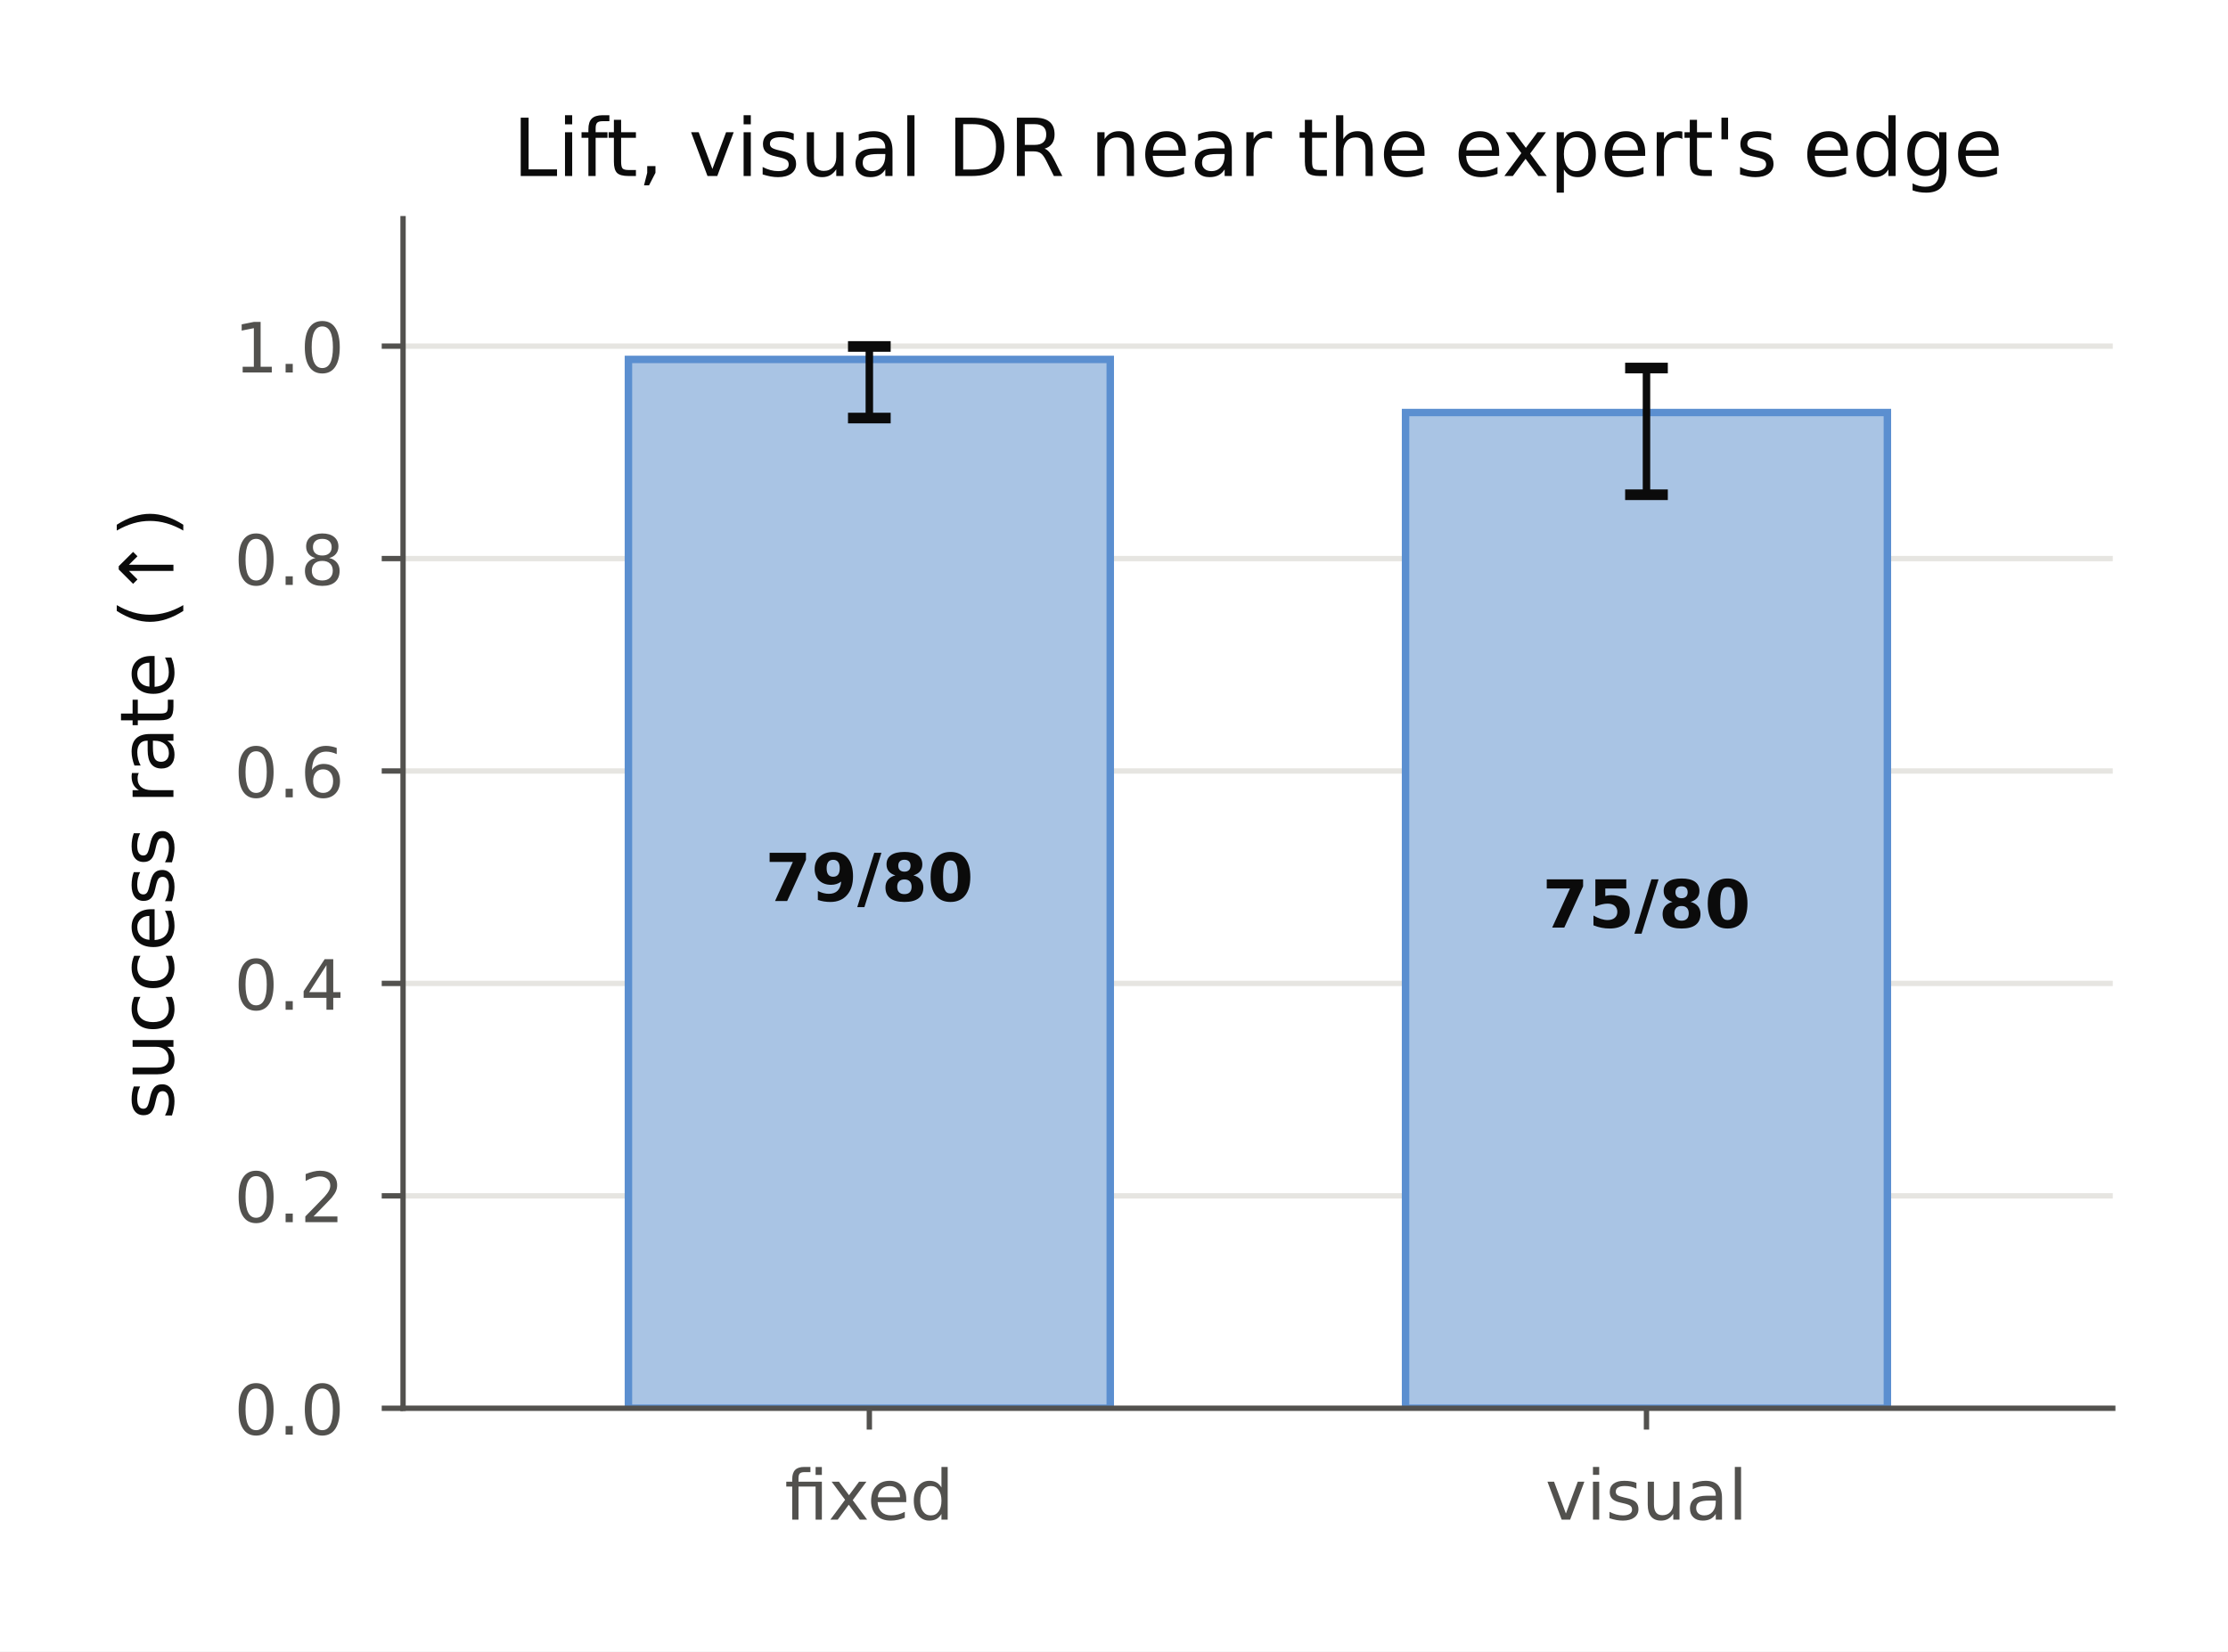
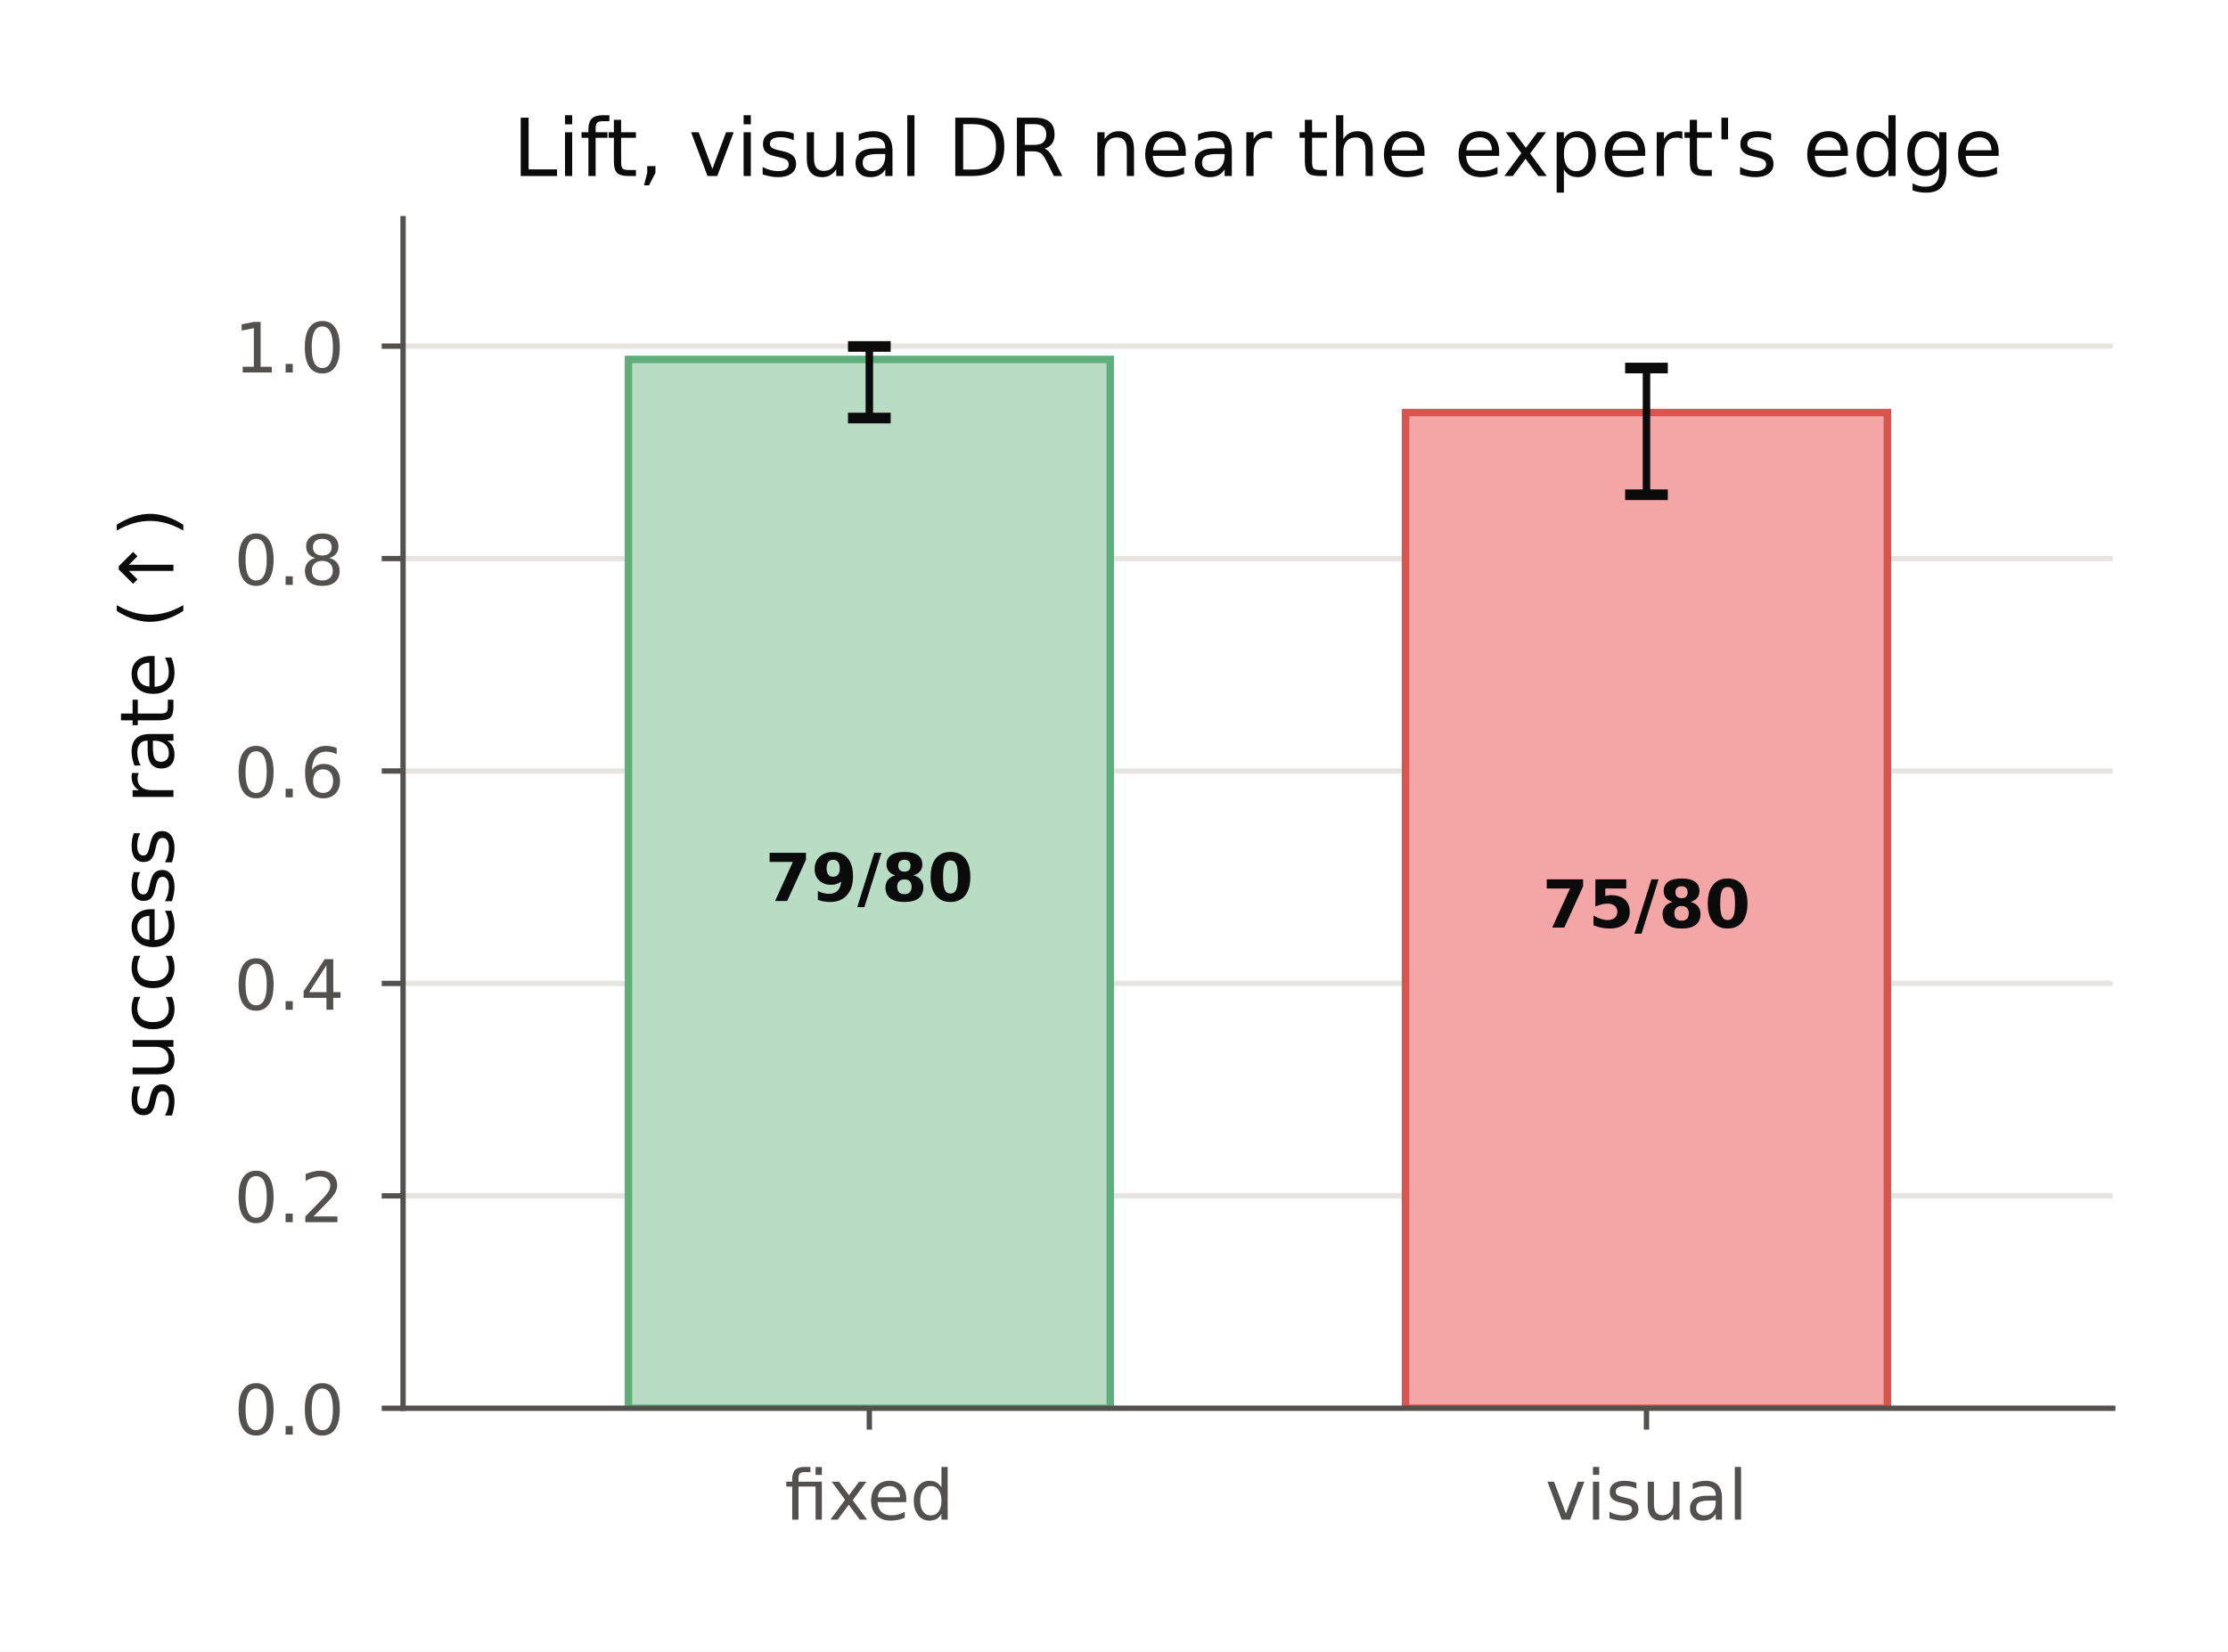
<svg xmlns="http://www.w3.org/2000/svg" xmlns:xlink="http://www.w3.org/1999/xlink" width="208.8pt" height="154.8pt" viewBox="0 0 208.8 154.8" version="1.1">
  <defs>
    <style type="text/css">*{stroke-linejoin: round; stroke-linecap: butt}</style>
  </defs>
  <g id="figure_1">
    <g id="patch_1">
      <path d="M 0 154.8  L 208.8 154.8  L 208.8 0  L 0 0  z " style="fill: #ffffff" />
    </g>
    <g id="axes_1">
      <g id="patch_2">
        <path d="M 37.773 132  L 198 132  L 198 20.498  L 37.773 20.498  z " style="fill: #ffffff" />
      </g>
      <g id="matplotlib.axis_1">
        <g id="xtick_1">
          <g id="line2d_1">
            <defs>
-               <path id="m1eee24fc0a" d="M 0 0  L 0 2  " style="stroke: #52514e; stroke-width: 0.5" />
+               <path id="m13d51652a9" d="M 0 0  L 0 2  " style="stroke: #52514e; stroke-width: 0.5" />
            </defs>
            <g>
-               <use xlink:href="#m1eee24fc0a" x="81.471" y="132" style="fill: #52514e; stroke: #52514e; stroke-width: 0.5" />
+               <use xlink:href="#m13d51652a9" x="81.471" y="132" style="fill: #52514e; stroke: #52514e; stroke-width: 0.5" />
            </g>
          </g>
          <g id="text_1">
            <g style="fill: #52514e" transform="translate(73.53752 142.439) scale(0.065 -0.065)">
              <defs>
                <path id="DejaVuSans-13af" d="M 3431 3500  L 3431 0  L 2853 0  L 2853 3053  L 1275 3053  L 1275 0  L 697 0  L 697 3053  L 147 3053  L 147 3500  L 697 3500  L 697 3744  Q 697 4316 967 4589  Q 1238 4863 1797 4863  L 2375 4863  L 2375 4384  L 1825 4384  Q 1516 4384 1395 4259  Q 1275 4134 1275 3809  L 1275 3500  L 3431 3500  z M 2853 4856  L 3431 4856  L 3431 4128  L 2853 4128  L 2853 4856  z " transform="scale(0.015625)" />
                <path id="DejaVuSans-5b" d="M 3513 3500  L 2247 1797  L 3578 0  L 2900 0  L 1881 1375  L 863 0  L 184 0  L 1544 1831  L 300 3500  L 978 3500  L 1906 2253  L 2834 3500  L 3513 3500  z " transform="scale(0.015625)" />
                <path id="DejaVuSans-48" d="M 3597 1894  L 3597 1613  L 953 1613  Q 991 1019 1311 708  Q 1631 397 2203 397  Q 2534 397 2845 478  Q 3156 559 3463 722  L 3463 178  Q 3153 47 2828 -22  Q 2503 -91 2169 -91  Q 1331 -91 842 396  Q 353 884 353 1716  Q 353 2575 817 3079  Q 1281 3584 2069 3584  Q 2775 3584 3186 3129  Q 3597 2675 3597 1894  z M 3022 2063  Q 3016 2534 2758 2815  Q 2500 3097 2075 3097  Q 1594 3097 1305 2825  Q 1016 2553 972 2059  L 3022 2063  z " transform="scale(0.015625)" />
                <path id="DejaVuSans-47" d="M 2906 2969  L 2906 4863  L 3481 4863  L 3481 0  L 2906 0  L 2906 525  Q 2725 213 2448 61  Q 2172 -91 1784 -91  Q 1150 -91 751 415  Q 353 922 353 1747  Q 353 2572 751 3078  Q 1150 3584 1784 3584  Q 2172 3584 2448 3432  Q 2725 3281 2906 2969  z M 947 1747  Q 947 1113 1208 752  Q 1469 391 1925 391  Q 2381 391 2643 752  Q 2906 1113 2906 1747  Q 2906 2381 2643 2742  Q 2381 3103 1925 3103  Q 1469 3103 1208 2742  Q 947 2381 947 1747  z " transform="scale(0.015625)" />
              </defs>
              <use xlink:href="#DejaVuSans-13af" />
              <use xlink:href="#DejaVuSans-5b" transform="translate(62.98438 0)" />
              <use xlink:href="#DejaVuSans-48" transform="translate(119.0938 0)" />
              <use xlink:href="#DejaVuSans-47" transform="translate(180.625 0)" />
            </g>
          </g>
        </g>
        <g id="xtick_2">
          <g id="line2d_2">
            <g>
-               <use xlink:href="#m1eee24fc0a" x="154.302" y="132" style="fill: #52514e; stroke: #52514e; stroke-width: 0.5" />
+               <use xlink:href="#m13d51652a9" x="154.302" y="132" style="fill: #52514e; stroke: #52514e; stroke-width: 0.5" />
            </g>
          </g>
          <g id="text_2">
            <g style="fill: #52514e" transform="translate(144.8279 142.439) scale(0.065 -0.065)">
              <defs>
                <path id="DejaVuSans-59" d="M 191 3500  L 800 3500  L 1894 563  L 2988 3500  L 3597 3500  L 2284 0  L 1503 0  L 191 3500  z " transform="scale(0.015625)" />
                <path id="DejaVuSans-4c" d="M 603 3500  L 1178 3500  L 1178 0  L 603 0  L 603 3500  z M 603 4863  L 1178 4863  L 1178 4134  L 603 4134  L 603 4863  z " transform="scale(0.015625)" />
                <path id="DejaVuSans-56" d="M 2834 3397  L 2834 2853  Q 2591 2978 2328 3040  Q 2066 3103 1784 3103  Q 1356 3103 1142 2972  Q 928 2841 928 2578  Q 928 2378 1081 2264  Q 1234 2150 1697 2047  L 1894 2003  Q 2506 1872 2764 1633  Q 3022 1394 3022 966  Q 3022 478 2636 193  Q 2250 -91 1575 -91  Q 1294 -91 989 -36  Q 684 19 347 128  L 347 722  Q 666 556 975 473  Q 1284 391 1588 391  Q 1994 391 2212 530  Q 2431 669 2431 922  Q 2431 1156 2273 1281  Q 2116 1406 1581 1522  L 1381 1569  Q 847 1681 609 1914  Q 372 2147 372 2553  Q 372 3047 722 3315  Q 1072 3584 1716 3584  Q 2034 3584 2315 3537  Q 2597 3491 2834 3397  z " transform="scale(0.015625)" />
                <path id="DejaVuSans-58" d="M 544 1381  L 544 3500  L 1119 3500  L 1119 1403  Q 1119 906 1312 657  Q 1506 409 1894 409  Q 2359 409 2629 706  Q 2900 1003 2900 1516  L 2900 3500  L 3475 3500  L 3475 0  L 2900 0  L 2900 538  Q 2691 219 2414 64  Q 2138 -91 1772 -91  Q 1169 -91 856 284  Q 544 659 544 1381  z M 1991 3584  L 1991 3584  z " transform="scale(0.015625)" />
                <path id="DejaVuSans-44" d="M 2194 1759  Q 1497 1759 1228 1600  Q 959 1441 959 1056  Q 959 750 1161 570  Q 1363 391 1709 391  Q 2188 391 2477 730  Q 2766 1069 2766 1631  L 2766 1759  L 2194 1759  z M 3341 1997  L 3341 0  L 2766 0  L 2766 531  Q 2569 213 2275 61  Q 1981 -91 1556 -91  Q 1019 -91 701 211  Q 384 513 384 1019  Q 384 1609 779 1909  Q 1175 2209 1959 2209  L 2766 2209  L 2766 2266  Q 2766 2663 2505 2880  Q 2244 3097 1772 3097  Q 1472 3097 1187 3025  Q 903 2953 641 2809  L 641 3341  Q 956 3463 1253 3523  Q 1550 3584 1831 3584  Q 2591 3584 2966 3190  Q 3341 2797 3341 1997  z " transform="scale(0.015625)" />
                <path id="DejaVuSans-4f" d="M 603 4863  L 1178 4863  L 1178 0  L 603 0  L 603 4863  z " transform="scale(0.015625)" />
              </defs>
              <use xlink:href="#DejaVuSans-59" />
              <use xlink:href="#DejaVuSans-4c" transform="translate(59.1875 0)" />
              <use xlink:href="#DejaVuSans-56" transform="translate(86.96875 0)" />
              <use xlink:href="#DejaVuSans-58" transform="translate(139.0625 0)" />
              <use xlink:href="#DejaVuSans-44" transform="translate(202.4375 0)" />
              <use xlink:href="#DejaVuSans-4f" transform="translate(263.7188 0)" />
            </g>
          </g>
        </g>
      </g>
      <g id="matplotlib.axis_2">
        <g id="ytick_1">
          <g id="line2d_3">
-             <path d="M 37.773 132  L 198 132  " clip-path="url(#p85e6a12193)" style="fill: none; stroke: #e6e5e1; stroke-width: 0.5; stroke-linecap: square" />
+             <path d="M 37.773 132  L 198 132  " clip-path="url(#p32466ea8be)" style="fill: none; stroke: #e6e5e1; stroke-width: 0.5; stroke-linecap: square" />
          </g>
          <g id="line2d_4">
            <defs>
-               <path id="mfaa936c892" d="M 0 0  L -2 0  " style="stroke: #52514e; stroke-width: 0.5" />
+               <path id="m225fd85bb6" d="M 0 0  L -2 0  " style="stroke: #52514e; stroke-width: 0.5" />
            </defs>
            <g>
-               <use xlink:href="#mfaa936c892" x="37.773" y="132" style="fill: #52514e; stroke: #52514e; stroke-width: 0.5" />
+               <use xlink:href="#m225fd85bb6" x="37.773" y="132" style="fill: #52514e; stroke: #52514e; stroke-width: 0.5" />
            </g>
          </g>
          <g id="text_3">
            <g style="fill: #52514e" transform="translate(21.9357 134.4692) scale(0.065 -0.065)">
              <defs>
                <path id="DejaVuSans-13" d="M 2034 4250  Q 1547 4250 1301 3770  Q 1056 3291 1056 2328  Q 1056 1369 1301 889  Q 1547 409 2034 409  Q 2525 409 2770 889  Q 3016 1369 3016 2328  Q 3016 3291 2770 3770  Q 2525 4250 2034 4250  z M 2034 4750  Q 2819 4750 3233 4129  Q 3647 3509 3647 2328  Q 3647 1150 3233 529  Q 2819 -91 2034 -91  Q 1250 -91 836 529  Q 422 1150 422 2328  Q 422 3509 836 4129  Q 1250 4750 2034 4750  z " transform="scale(0.015625)" />
                <path id="DejaVuSans-11" d="M 684 794  L 1344 794  L 1344 0  L 684 0  L 684 794  z " transform="scale(0.015625)" />
              </defs>
              <use xlink:href="#DejaVuSans-13" />
              <use xlink:href="#DejaVuSans-11" transform="translate(63.625 0)" />
              <use xlink:href="#DejaVuSans-13" transform="translate(95.40625 0)" />
            </g>
          </g>
        </g>
        <g id="ytick_2">
          <g id="line2d_5">
-             <path d="M 37.773 112.089  L 198 112.089  " clip-path="url(#p85e6a12193)" style="fill: none; stroke: #e6e5e1; stroke-width: 0.5; stroke-linecap: square" />
+             <path d="M 37.773 112.089  L 198 112.089  " clip-path="url(#p32466ea8be)" style="fill: none; stroke: #e6e5e1; stroke-width: 0.5; stroke-linecap: square" />
          </g>
          <g id="line2d_6">
            <g>
-               <use xlink:href="#mfaa936c892" x="37.773" y="112.089" style="fill: #52514e; stroke: #52514e; stroke-width: 0.5" />
+               <use xlink:href="#m225fd85bb6" x="37.773" y="112.089" style="fill: #52514e; stroke: #52514e; stroke-width: 0.5" />
            </g>
          </g>
          <g id="text_4">
            <g style="fill: #52514e" transform="translate(21.9357 114.5582) scale(0.065 -0.065)">
              <defs>
                <path id="DejaVuSans-15" d="M 1228 531  L 3431 531  L 3431 0  L 469 0  L 469 531  Q 828 903 1448 1529  Q 2069 2156 2228 2338  Q 2531 2678 2651 2914  Q 2772 3150 2772 3378  Q 2772 3750 2511 3984  Q 2250 4219 1831 4219  Q 1534 4219 1204 4116  Q 875 4013 500 3803  L 500 4441  Q 881 4594 1212 4672  Q 1544 4750 1819 4750  Q 2544 4750 2975 4387  Q 3406 4025 3406 3419  Q 3406 3131 3298 2873  Q 3191 2616 2906 2266  Q 2828 2175 2409 1742  Q 1991 1309 1228 531  z " transform="scale(0.015625)" />
              </defs>
              <use xlink:href="#DejaVuSans-13" />
              <use xlink:href="#DejaVuSans-11" transform="translate(63.625 0)" />
              <use xlink:href="#DejaVuSans-15" transform="translate(95.40625 0)" />
            </g>
          </g>
        </g>
        <g id="ytick_3">
          <g id="line2d_7">
-             <path d="M 37.773 92.178  L 198 92.178  " clip-path="url(#p85e6a12193)" style="fill: none; stroke: #e6e5e1; stroke-width: 0.5; stroke-linecap: square" />
+             <path d="M 37.773 92.178  L 198 92.178  " clip-path="url(#p32466ea8be)" style="fill: none; stroke: #e6e5e1; stroke-width: 0.5; stroke-linecap: square" />
          </g>
          <g id="line2d_8">
            <g>
-               <use xlink:href="#mfaa936c892" x="37.773" y="92.178" style="fill: #52514e; stroke: #52514e; stroke-width: 0.5" />
+               <use xlink:href="#m225fd85bb6" x="37.773" y="92.178" style="fill: #52514e; stroke: #52514e; stroke-width: 0.5" />
            </g>
          </g>
          <g id="text_5">
            <g style="fill: #52514e" transform="translate(21.9357 94.64718) scale(0.065 -0.065)">
              <defs>
                <path id="DejaVuSans-17" d="M 2419 4116  L 825 1625  L 2419 1625  L 2419 4116  z M 2253 4666  L 3047 4666  L 3047 1625  L 3713 1625  L 3713 1100  L 3047 1100  L 3047 0  L 2419 0  L 2419 1100  L 313 1100  L 313 1709  L 2253 4666  z " transform="scale(0.015625)" />
              </defs>
              <use xlink:href="#DejaVuSans-13" />
              <use xlink:href="#DejaVuSans-11" transform="translate(63.625 0)" />
              <use xlink:href="#DejaVuSans-17" transform="translate(95.40625 0)" />
            </g>
          </g>
        </g>
        <g id="ytick_4">
          <g id="line2d_9">
-             <path d="M 37.773 72.267  L 198 72.267  " clip-path="url(#p85e6a12193)" style="fill: none; stroke: #e6e5e1; stroke-width: 0.5; stroke-linecap: square" />
+             <path d="M 37.773 72.267  L 198 72.267  " clip-path="url(#p32466ea8be)" style="fill: none; stroke: #e6e5e1; stroke-width: 0.5; stroke-linecap: square" />
          </g>
          <g id="line2d_10">
            <g>
-               <use xlink:href="#mfaa936c892" x="37.773" y="72.267" style="fill: #52514e; stroke: #52514e; stroke-width: 0.5" />
+               <use xlink:href="#m225fd85bb6" x="37.773" y="72.267" style="fill: #52514e; stroke: #52514e; stroke-width: 0.5" />
            </g>
          </g>
          <g id="text_6">
            <g style="fill: #52514e" transform="translate(21.9357 74.73615) scale(0.065 -0.065)">
              <defs>
                <path id="DejaVuSans-19" d="M 2113 2584  Q 1688 2584 1439 2293  Q 1191 2003 1191 1497  Q 1191 994 1439 701  Q 1688 409 2113 409  Q 2538 409 2786 701  Q 3034 994 3034 1497  Q 3034 2003 2786 2293  Q 2538 2584 2113 2584  z M 3366 4563  L 3366 3988  Q 3128 4100 2886 4159  Q 2644 4219 2406 4219  Q 1781 4219 1451 3797  Q 1122 3375 1075 2522  Q 1259 2794 1537 2939  Q 1816 3084 2150 3084  Q 2853 3084 3261 2657  Q 3669 2231 3669 1497  Q 3669 778 3244 343  Q 2819 -91 2113 -91  Q 1303 -91 875 529  Q 447 1150 447 2328  Q 447 3434 972 4092  Q 1497 4750 2381 4750  Q 2619 4750 2861 4703  Q 3103 4656 3366 4563  z " transform="scale(0.015625)" />
              </defs>
              <use xlink:href="#DejaVuSans-13" />
              <use xlink:href="#DejaVuSans-11" transform="translate(63.625 0)" />
              <use xlink:href="#DejaVuSans-19" transform="translate(95.40625 0)" />
            </g>
          </g>
        </g>
        <g id="ytick_5">
          <g id="line2d_11">
-             <path d="M 37.773 52.356  L 198 52.356  " clip-path="url(#p85e6a12193)" style="fill: none; stroke: #e6e5e1; stroke-width: 0.5; stroke-linecap: square" />
+             <path d="M 37.773 52.356  L 198 52.356  " clip-path="url(#p32466ea8be)" style="fill: none; stroke: #e6e5e1; stroke-width: 0.5; stroke-linecap: square" />
          </g>
          <g id="line2d_12">
            <g>
-               <use xlink:href="#mfaa936c892" x="37.773" y="52.356" style="fill: #52514e; stroke: #52514e; stroke-width: 0.5" />
+               <use xlink:href="#m225fd85bb6" x="37.773" y="52.356" style="fill: #52514e; stroke: #52514e; stroke-width: 0.5" />
            </g>
          </g>
          <g id="text_7">
            <g style="fill: #52514e" transform="translate(21.9357 54.82513) scale(0.065 -0.065)">
              <defs>
                <path id="DejaVuSans-1b" d="M 2034 2216  Q 1584 2216 1326 1975  Q 1069 1734 1069 1313  Q 1069 891 1326 650  Q 1584 409 2034 409  Q 2484 409 2743 651  Q 3003 894 3003 1313  Q 3003 1734 2745 1975  Q 2488 2216 2034 2216  z M 1403 2484  Q 997 2584 770 2862  Q 544 3141 544 3541  Q 544 4100 942 4425  Q 1341 4750 2034 4750  Q 2731 4750 3128 4425  Q 3525 4100 3525 3541  Q 3525 3141 3298 2862  Q 3072 2584 2669 2484  Q 3125 2378 3379 2068  Q 3634 1759 3634 1313  Q 3634 634 3220 271  Q 2806 -91 2034 -91  Q 1263 -91 848 271  Q 434 634 434 1313  Q 434 1759 690 2068  Q 947 2378 1403 2484  z M 1172 3481  Q 1172 3119 1398 2916  Q 1625 2713 2034 2713  Q 2441 2713 2670 2916  Q 2900 3119 2900 3481  Q 2900 3844 2670 4047  Q 2441 4250 2034 4250  Q 1625 4250 1398 4047  Q 1172 3844 1172 3481  z " transform="scale(0.015625)" />
              </defs>
              <use xlink:href="#DejaVuSans-13" />
              <use xlink:href="#DejaVuSans-11" transform="translate(63.625 0)" />
              <use xlink:href="#DejaVuSans-1b" transform="translate(95.40625 0)" />
            </g>
          </g>
        </g>
        <g id="ytick_6">
          <g id="line2d_13">
-             <path d="M 37.773 32.445  L 198 32.445  " clip-path="url(#p85e6a12193)" style="fill: none; stroke: #e6e5e1; stroke-width: 0.5; stroke-linecap: square" />
+             <path d="M 37.773 32.445  L 198 32.445  " clip-path="url(#p32466ea8be)" style="fill: none; stroke: #e6e5e1; stroke-width: 0.5; stroke-linecap: square" />
          </g>
          <g id="line2d_14">
            <g>
-               <use xlink:href="#mfaa936c892" x="37.773" y="32.445" style="fill: #52514e; stroke: #52514e; stroke-width: 0.5" />
+               <use xlink:href="#m225fd85bb6" x="37.773" y="32.445" style="fill: #52514e; stroke: #52514e; stroke-width: 0.5" />
            </g>
          </g>
          <g id="text_8">
            <g style="fill: #52514e" transform="translate(21.9357 34.9141) scale(0.065 -0.065)">
              <defs>
                <path id="DejaVuSans-14" d="M 794 531  L 1825 531  L 1825 4091  L 703 3866  L 703 4441  L 1819 4666  L 2450 4666  L 2450 531  L 3481 531  L 3481 0  L 794 0  L 794 531  z " transform="scale(0.015625)" />
              </defs>
              <use xlink:href="#DejaVuSans-14" />
              <use xlink:href="#DejaVuSans-11" transform="translate(63.625 0)" />
              <use xlink:href="#DejaVuSans-13" transform="translate(95.40625 0)" />
            </g>
          </g>
        </g>
        <g id="text_9">
          <g style="fill: #0b0b0b" transform="translate(16.25406 104.9376) rotate(-90) scale(0.07 -0.07)">
            <defs>
              <path id="DejaVuSans-46" d="M 3122 3366  L 3122 2828  Q 2878 2963 2633 3030  Q 2388 3097 2138 3097  Q 1578 3097 1268 2742  Q 959 2388 959 1747  Q 959 1106 1268 751  Q 1578 397 2138 397  Q 2388 397 2633 464  Q 2878 531 3122 666  L 3122 134  Q 2881 22 2623 -34  Q 2366 -91 2075 -91  Q 1284 -91 818 406  Q 353 903 353 1747  Q 353 2603 823 3093  Q 1294 3584 2113 3584  Q 2378 3584 2631 3529  Q 2884 3475 3122 3366  z " transform="scale(0.015625)" />
              <path id="DejaVuSans-3" transform="scale(0.015625)" />
              <path id="DejaVuSans-55" d="M 2631 2963  Q 2534 3019 2420 3045  Q 2306 3072 2169 3072  Q 1681 3072 1420 2755  Q 1159 2438 1159 1844  L 1159 0  L 581 0  L 581 3500  L 1159 3500  L 1159 2956  Q 1341 3275 1631 3429  Q 1922 3584 2338 3584  Q 2397 3584 2469 3576  Q 2541 3569 2628 3553  L 2631 2963  z " transform="scale(0.015625)" />
              <path id="DejaVuSans-57" d="M 1172 4494  L 1172 3500  L 2356 3500  L 2356 3053  L 1172 3053  L 1172 1153  Q 1172 725 1289 603  Q 1406 481 1766 481  L 2356 481  L 2356 0  L 1766 0  Q 1100 0 847 248  Q 594 497 594 1153  L 594 3053  L 172 3053  L 172 3500  L 594 3500  L 594 4494  L 1172 4494  z " transform="scale(0.015625)" />
              <path id="DejaVuSans-b" d="M 1984 4856  Q 1566 4138 1362 3434  Q 1159 2731 1159 2009  Q 1159 1288 1364 580  Q 1569 -128 1984 -844  L 1484 -844  Q 1016 -109 783 600  Q 550 1309 550 2009  Q 550 2706 781 3412  Q 1013 4119 1484 4856  L 1984 4856  z " transform="scale(0.015625)" />
              <path id="DejaVuSans-c1b" d="M 2541 4688  L 2822 4688  L 4047 3456  L 3672 3081  L 2947 3813  L 2947 0  L 2416 0  L 2416 3813  L 1684 3081  L 1309 3456  L 2541 4688  z " transform="scale(0.015625)" />
              <path id="DejaVuSans-c" d="M 513 4856  L 1013 4856  Q 1481 4119 1714 3412  Q 1947 2706 1947 2009  Q 1947 1309 1714 600  Q 1481 -109 1013 -844  L 513 -844  Q 928 -128 1133 580  Q 1338 1288 1338 2009  Q 1338 2731 1133 3434  Q 928 4138 513 4856  z " transform="scale(0.015625)" />
            </defs>
            <use xlink:href="#DejaVuSans-56" />
            <use xlink:href="#DejaVuSans-58" transform="translate(52.09375 0)" />
            <use xlink:href="#DejaVuSans-46" transform="translate(115.4688 0)" />
            <use xlink:href="#DejaVuSans-46" transform="translate(170.4531 0)" />
            <use xlink:href="#DejaVuSans-48" transform="translate(225.4375 0)" />
            <use xlink:href="#DejaVuSans-56" transform="translate(286.9688 0)" />
            <use xlink:href="#DejaVuSans-56" transform="translate(339.0625 0)" />
            <use xlink:href="#DejaVuSans-3" transform="translate(391.1562 0)" />
            <use xlink:href="#DejaVuSans-55" transform="translate(422.9375 0)" />
            <use xlink:href="#DejaVuSans-44" transform="translate(464.0469 0)" />
            <use xlink:href="#DejaVuSans-57" transform="translate(525.3281 0)" />
            <use xlink:href="#DejaVuSans-48" transform="translate(564.5312 0)" />
            <use xlink:href="#DejaVuSans-3" transform="translate(626.0625 0)" />
            <use xlink:href="#DejaVuSans-b" transform="translate(657.8438 0)" />
            <use xlink:href="#DejaVuSans-c1b" transform="translate(696.8594 0)" />
            <use xlink:href="#DejaVuSans-c" transform="translate(780.6562 0)" />
          </g>
        </g>
      </g>
      <g id="patch_3">
-         <path d="M 58.894 132  L 104.049 132  L 104.049 33.689  L 58.894 33.689  z " clip-path="url(#p85e6a12193)" style="fill: #a9c4e4; stroke: #5b8fd0; stroke-width: 0.7; stroke-linejoin: miter" />
+         <path d="M 58.894 132  L 104.049 132  L 104.049 33.689  L 58.894 33.689  z " clip-path="url(#p32466ea8be)" style="fill: #b9dcc5; stroke: #5fae7c; stroke-width: 0.7; stroke-linejoin: miter" />
      </g>
      <g id="patch_4">
-         <path d="M 131.724 132  L 176.879 132  L 176.879 38.667  L 131.724 38.667  z " clip-path="url(#p85e6a12193)" style="fill: #a9c4e4; stroke: #5b8fd0; stroke-width: 0.7; stroke-linejoin: miter" />
+         <path d="M 131.724 132  L 176.879 132  L 176.879 38.667  L 131.724 38.667  z " clip-path="url(#p32466ea8be)" style="fill: #f4a6a6; stroke: #d9534f; stroke-width: 0.7; stroke-linejoin: miter" />
      </g>
      <g id="patch_5">
        <path d="M 37.773 132  L 37.773 20.498  " style="fill: none; stroke: #52514e; stroke-width: 0.5; stroke-linejoin: miter; stroke-linecap: square" />
      </g>
      <g id="patch_6">
        <path d="M 37.773 132  L 198 132  " style="fill: none; stroke: #52514e; stroke-width: 0.5; stroke-linejoin: miter; stroke-linecap: square" />
      </g>
      <g id="LineCollection_1">
-         <path d="M 81.471 39.185  L 81.471 32.475  " clip-path="url(#p85e6a12193)" style="fill: none; stroke: #0b0b0b; stroke-width: 0.7" />
+         <path d="M 81.471 39.185  L 81.471 32.475  " clip-path="url(#p32466ea8be)" style="fill: none; stroke: #0b0b0b; stroke-width: 0.7" />
      </g>
      <g id="line2d_15">
        <defs>
-           <path id="m817b0a3f32" d="M 2 0  L -2 -0  " style="stroke: #0b0b0b" />
+           <path id="mc704af034f" d="M 2 0  L -2 -0  " style="stroke: #0b0b0b" />
        </defs>
-         <g clip-path="url(#p85e6a12193)">
-           <use xlink:href="#m817b0a3f32" x="81.471" y="39.185" style="fill: #0b0b0b; stroke: #0b0b0b" />
+         <g clip-path="url(#p32466ea8be)">
+           <use xlink:href="#mc704af034f" x="81.471" y="39.185" style="fill: #0b0b0b; stroke: #0b0b0b" />
        </g>
      </g>
      <g id="line2d_16">
-         <g clip-path="url(#p85e6a12193)">
-           <use xlink:href="#m817b0a3f32" x="81.471" y="32.475" style="fill: #0b0b0b; stroke: #0b0b0b" />
+         <g clip-path="url(#p32466ea8be)">
+           <use xlink:href="#mc704af034f" x="81.471" y="32.475" style="fill: #0b0b0b; stroke: #0b0b0b" />
        </g>
      </g>
      <g id="LineCollection_2">
-         <path d="M 154.302 46.373  L 154.302 34.496  " clip-path="url(#p85e6a12193)" style="fill: none; stroke: #0b0b0b; stroke-width: 0.7" />
+         <path d="M 154.302 46.373  L 154.302 34.496  " clip-path="url(#p32466ea8be)" style="fill: none; stroke: #0b0b0b; stroke-width: 0.7" />
      </g>
      <g id="line2d_17">
-         <g clip-path="url(#p85e6a12193)">
-           <use xlink:href="#m817b0a3f32" x="154.302" y="46.373" style="fill: #0b0b0b; stroke: #0b0b0b" />
+         <g clip-path="url(#p32466ea8be)">
+           <use xlink:href="#mc704af034f" x="154.302" y="46.373" style="fill: #0b0b0b; stroke: #0b0b0b" />
        </g>
      </g>
      <g id="line2d_18">
-         <g clip-path="url(#p85e6a12193)">
-           <use xlink:href="#m817b0a3f32" x="154.302" y="34.496" style="fill: #0b0b0b; stroke: #0b0b0b" />
+         <g clip-path="url(#p32466ea8be)">
+           <use xlink:href="#mc704af034f" x="154.302" y="34.496" style="fill: #0b0b0b; stroke: #0b0b0b" />
        </g>
      </g>
      <g id="text_10">
        <g style="fill: #0b0b0b" transform="translate(71.71092 84.4552) scale(0.062 -0.062)">
          <defs>
            <path id="DejaVuSans-Bold-1a" d="M 428 4666  L 3944 4666  L 3944 3988  L 2125 0  L 953 0  L 2675 3781  L 428 3781  L 428 4666  z " transform="scale(0.015625)" />
            <path id="DejaVuSans-Bold-1c" d="M 641 103  L 641 966  Q 928 831 1190 764  Q 1453 697 1709 697  Q 2247 697 2547 995  Q 2847 1294 2900 1881  Q 2688 1725 2447 1647  Q 2206 1569 1925 1569  Q 1209 1569 770 1986  Q 331 2403 331 3084  Q 331 3838 820 4291  Q 1309 4744 2131 4744  Q 3044 4744 3544 4128  Q 4044 3513 4044 2388  Q 4044 1231 3459 570  Q 2875 -91 1856 -91  Q 1528 -91 1228 -42  Q 928 6 641 103  z M 2125 2350  Q 2441 2350 2600 2554  Q 2759 2759 2759 3169  Q 2759 3575 2600 3781  Q 2441 3988 2125 3988  Q 1809 3988 1650 3781  Q 1491 3575 1491 3169  Q 1491 2759 1650 2554  Q 1809 2350 2125 2350  z " transform="scale(0.015625)" />
            <path id="DejaVuSans-Bold-12" d="M 1644 4666  L 2338 4666  L 691 -594  L 0 -594  L 1644 4666  z " transform="scale(0.015625)" />
            <path id="DejaVuSans-Bold-1b" d="M 2228 2088  Q 1891 2088 1709 1903  Q 1528 1719 1528 1375  Q 1528 1031 1709 848  Q 1891 666 2228 666  Q 2563 666 2741 848  Q 2919 1031 2919 1375  Q 2919 1722 2741 1905  Q 2563 2088 2228 2088  z M 1350 2484  Q 925 2613 709 2878  Q 494 3144 494 3541  Q 494 4131 934 4440  Q 1375 4750 2228 4750  Q 3075 4750 3515 4442  Q 3956 4134 3956 3541  Q 3956 3144 3739 2878  Q 3522 2613 3097 2484  Q 3572 2353 3814 2058  Q 4056 1763 4056 1313  Q 4056 619 3595 264  Q 3134 -91 2228 -91  Q 1319 -91 855 264  Q 391 619 391 1313  Q 391 1763 633 2058  Q 875 2353 1350 2484  z M 1631 3419  Q 1631 3141 1786 2991  Q 1941 2841 2228 2841  Q 2509 2841 2662 2991  Q 2816 3141 2816 3419  Q 2816 3697 2662 3845  Q 2509 3994 2228 3994  Q 1941 3994 1786 3844  Q 1631 3694 1631 3419  z " transform="scale(0.015625)" />
            <path id="DejaVuSans-Bold-13" d="M 2944 2338  Q 2944 3213 2780 3570  Q 2616 3928 2228 3928  Q 1841 3928 1675 3570  Q 1509 3213 1509 2338  Q 1509 1453 1675 1090  Q 1841 728 2228 728  Q 2613 728 2778 1090  Q 2944 1453 2944 2338  z M 4147 2328  Q 4147 1169 3647 539  Q 3147 -91 2228 -91  Q 1306 -91 806 539  Q 306 1169 306 2328  Q 306 3491 806 4120  Q 1306 4750 2228 4750  Q 3147 4750 3647 4120  Q 4147 3491 4147 2328  z " transform="scale(0.015625)" />
          </defs>
          <use xlink:href="#DejaVuSans-Bold-1a" />
          <use xlink:href="#DejaVuSans-Bold-1c" transform="translate(69.57812 0)" />
          <use xlink:href="#DejaVuSans-Bold-12" transform="translate(139.1562 0)" />
          <use xlink:href="#DejaVuSans-Bold-1b" transform="translate(175.6875 0)" />
          <use xlink:href="#DejaVuSans-Bold-13" transform="translate(245.2656 0)" />
        </g>
      </g>
      <g id="text_11">
        <g style="fill: #0b0b0b" transform="translate(144.5415 86.94407) scale(0.062 -0.062)">
          <defs>
            <path id="DejaVuSans-Bold-18" d="M 678 4666  L 3669 4666  L 3669 3781  L 1638 3781  L 1638 3059  Q 1775 3097 1914 3117  Q 2053 3138 2203 3138  Q 3056 3138 3531 2711  Q 4006 2284 4006 1522  Q 4006 766 3489 337  Q 2972 -91 2053 -91  Q 1656 -91 1267 -14  Q 878 63 494 219  L 494 1166  Q 875 947 1217 837  Q 1559 728 1863 728  Q 2300 728 2551 942  Q 2803 1156 2803 1522  Q 2803 1891 2551 2103  Q 2300 2316 1863 2316  Q 1603 2316 1309 2248  Q 1016 2181 678 2041  L 678 4666  z " transform="scale(0.015625)" />
          </defs>
          <use xlink:href="#DejaVuSans-Bold-1a" />
          <use xlink:href="#DejaVuSans-Bold-18" transform="translate(69.57812 0)" />
          <use xlink:href="#DejaVuSans-Bold-12" transform="translate(139.1562 0)" />
          <use xlink:href="#DejaVuSans-Bold-1b" transform="translate(175.6875 0)" />
          <use xlink:href="#DejaVuSans-Bold-13" transform="translate(245.2656 0)" />
        </g>
      </g>
      <g id="text_12">
        <g style="fill: #0b0b0b" transform="translate(48.06429 16.49824) scale(0.075 -0.075)">
          <defs>
            <path id="DejaVuSans-2f" d="M 628 4666  L 1259 4666  L 1259 531  L 3531 531  L 3531 0  L 628 0  L 628 4666  z " transform="scale(0.015625)" />
            <path id="DejaVuSans-49" d="M 2375 4863  L 2375 4384  L 1825 4384  Q 1516 4384 1395 4259  Q 1275 4134 1275 3809  L 1275 3500  L 2222 3500  L 2222 3053  L 1275 3053  L 1275 0  L 697 0  L 697 3053  L 147 3053  L 147 3500  L 697 3500  L 697 3744  Q 697 4328 969 4595  Q 1241 4863 1831 4863  L 2375 4863  z " transform="scale(0.015625)" />
            <path id="DejaVuSans-f" d="M 750 794  L 1409 794  L 1409 256  L 897 -744  L 494 -744  L 750 256  L 750 794  z " transform="scale(0.015625)" />
            <path id="DejaVuSans-27" d="M 1259 4147  L 1259 519  L 2022 519  Q 2988 519 3436 956  Q 3884 1394 3884 2338  Q 3884 3275 3436 3711  Q 2988 4147 2022 4147  L 1259 4147  z M 628 4666  L 1925 4666  Q 3281 4666 3915 4102  Q 4550 3538 4550 2338  Q 4550 1131 3912 565  Q 3275 0 1925 0  L 628 0  L 628 4666  z " transform="scale(0.015625)" />
            <path id="DejaVuSans-35" d="M 2841 2188  Q 3044 2119 3236 1894  Q 3428 1669 3622 1275  L 4263 0  L 3584 0  L 2988 1197  Q 2756 1666 2539 1819  Q 2322 1972 1947 1972  L 1259 1972  L 1259 0  L 628 0  L 628 4666  L 2053 4666  Q 2853 4666 3247 4331  Q 3641 3997 3641 3322  Q 3641 2881 3436 2590  Q 3231 2300 2841 2188  z M 1259 4147  L 1259 2491  L 2053 2491  Q 2509 2491 2742 2702  Q 2975 2913 2975 3322  Q 2975 3731 2742 3939  Q 2509 4147 2053 4147  L 1259 4147  z " transform="scale(0.015625)" />
            <path id="DejaVuSans-51" d="M 3513 2113  L 3513 0  L 2938 0  L 2938 2094  Q 2938 2591 2744 2837  Q 2550 3084 2163 3084  Q 1697 3084 1428 2787  Q 1159 2491 1159 1978  L 1159 0  L 581 0  L 581 3500  L 1159 3500  L 1159 2956  Q 1366 3272 1645 3428  Q 1925 3584 2291 3584  Q 2894 3584 3203 3211  Q 3513 2838 3513 2113  z " transform="scale(0.015625)" />
            <path id="DejaVuSans-4b" d="M 3513 2113  L 3513 0  L 2938 0  L 2938 2094  Q 2938 2591 2744 2837  Q 2550 3084 2163 3084  Q 1697 3084 1428 2787  Q 1159 2491 1159 1978  L 1159 0  L 581 0  L 581 4863  L 1159 4863  L 1159 2956  Q 1366 3272 1645 3428  Q 1925 3584 2291 3584  Q 2894 3584 3203 3211  Q 3513 2838 3513 2113  z " transform="scale(0.015625)" />
            <path id="DejaVuSans-53" d="M 1159 525  L 1159 -1331  L 581 -1331  L 581 3500  L 1159 3500  L 1159 2969  Q 1341 3281 1617 3432  Q 1894 3584 2278 3584  Q 2916 3584 3314 3078  Q 3713 2572 3713 1747  Q 3713 922 3314 415  Q 2916 -91 2278 -91  Q 1894 -91 1617 61  Q 1341 213 1159 525  z M 3116 1747  Q 3116 2381 2855 2742  Q 2594 3103 2138 3103  Q 1681 3103 1420 2742  Q 1159 2381 1159 1747  Q 1159 1113 1420 752  Q 1681 391 2138 391  Q 2594 391 2855 752  Q 3116 1113 3116 1747  z " transform="scale(0.015625)" />
            <path id="DejaVuSans-a" d="M 1147 4666  L 1147 2931  L 616 2931  L 616 4666  L 1147 4666  z " transform="scale(0.015625)" />
            <path id="DejaVuSans-4a" d="M 2906 1791  Q 2906 2416 2648 2759  Q 2391 3103 1925 3103  Q 1463 3103 1205 2759  Q 947 2416 947 1791  Q 947 1169 1205 825  Q 1463 481 1925 481  Q 2391 481 2648 825  Q 2906 1169 2906 1791  z M 3481 434  Q 3481 -459 3084 -895  Q 2688 -1331 1869 -1331  Q 1566 -1331 1297 -1286  Q 1028 -1241 775 -1147  L 775 -588  Q 1028 -725 1275 -790  Q 1522 -856 1778 -856  Q 2344 -856 2625 -561  Q 2906 -266 2906 331  L 2906 616  Q 2728 306 2450 153  Q 2172 0 1784 0  Q 1141 0 747 490  Q 353 981 353 1791  Q 353 2603 747 3093  Q 1141 3584 1784 3584  Q 2172 3584 2450 3431  Q 2728 3278 2906 2969  L 2906 3500  L 3481 3500  L 3481 434  z " transform="scale(0.015625)" />
          </defs>
          <use xlink:href="#DejaVuSans-2f" />
          <use xlink:href="#DejaVuSans-4c" transform="translate(55.71875 0)" />
          <use xlink:href="#DejaVuSans-49" transform="translate(83.5 0)" />
          <use xlink:href="#DejaVuSans-57" transform="translate(116.9531 0)" />
          <use xlink:href="#DejaVuSans-f" transform="translate(156.1562 0)" />
          <use xlink:href="#DejaVuSans-3" transform="translate(187.9375 0)" />
          <use xlink:href="#DejaVuSans-59" transform="translate(219.7188 0)" />
          <use xlink:href="#DejaVuSans-4c" transform="translate(278.9062 0)" />
          <use xlink:href="#DejaVuSans-56" transform="translate(306.6875 0)" />
          <use xlink:href="#DejaVuSans-58" transform="translate(358.7812 0)" />
          <use xlink:href="#DejaVuSans-44" transform="translate(422.1562 0)" />
          <use xlink:href="#DejaVuSans-4f" transform="translate(483.4375 0)" />
          <use xlink:href="#DejaVuSans-3" transform="translate(511.2188 0)" />
          <use xlink:href="#DejaVuSans-27" transform="translate(543 0)" />
          <use xlink:href="#DejaVuSans-35" transform="translate(620 0)" />
          <use xlink:href="#DejaVuSans-3" transform="translate(689.4844 0)" />
          <use xlink:href="#DejaVuSans-51" transform="translate(721.2656 0)" />
          <use xlink:href="#DejaVuSans-48" transform="translate(784.6406 0)" />
          <use xlink:href="#DejaVuSans-44" transform="translate(846.1719 0)" />
          <use xlink:href="#DejaVuSans-55" transform="translate(907.4531 0)" />
          <use xlink:href="#DejaVuSans-3" transform="translate(948.5625 0)" />
          <use xlink:href="#DejaVuSans-57" transform="translate(980.3438 0)" />
          <use xlink:href="#DejaVuSans-4b" transform="translate(1019.547 0)" />
          <use xlink:href="#DejaVuSans-48" transform="translate(1082.922 0)" />
          <use xlink:href="#DejaVuSans-3" transform="translate(1144.453 0)" />
          <use xlink:href="#DejaVuSans-48" transform="translate(1176.234 0)" />
          <use xlink:href="#DejaVuSans-5b" transform="translate(1236.016 0)" />
          <use xlink:href="#DejaVuSans-53" transform="translate(1295.203 0)" />
          <use xlink:href="#DejaVuSans-48" transform="translate(1358.688 0)" />
          <use xlink:href="#DejaVuSans-55" transform="translate(1420.219 0)" />
          <use xlink:href="#DejaVuSans-57" transform="translate(1461.328 0)" />
          <use xlink:href="#DejaVuSans-a" transform="translate(1500.531 0)" />
          <use xlink:href="#DejaVuSans-56" transform="translate(1528.016 0)" />
          <use xlink:href="#DejaVuSans-3" transform="translate(1580.109 0)" />
          <use xlink:href="#DejaVuSans-48" transform="translate(1611.891 0)" />
          <use xlink:href="#DejaVuSans-47" transform="translate(1673.422 0)" />
          <use xlink:href="#DejaVuSans-4a" transform="translate(1736.906 0)" />
          <use xlink:href="#DejaVuSans-48" transform="translate(1800.391 0)" />
        </g>
      </g>
      <g id="line2d_19" />
      <g id="line2d_20" />
    </g>
  </g>
  <defs>
-     <clipPath id="p85e6a12193">
+     <clipPath id="p32466ea8be">
      <rect x="37.773" y="20.498" width="160.227" height="111.502" />
    </clipPath>
  </defs>
</svg>
